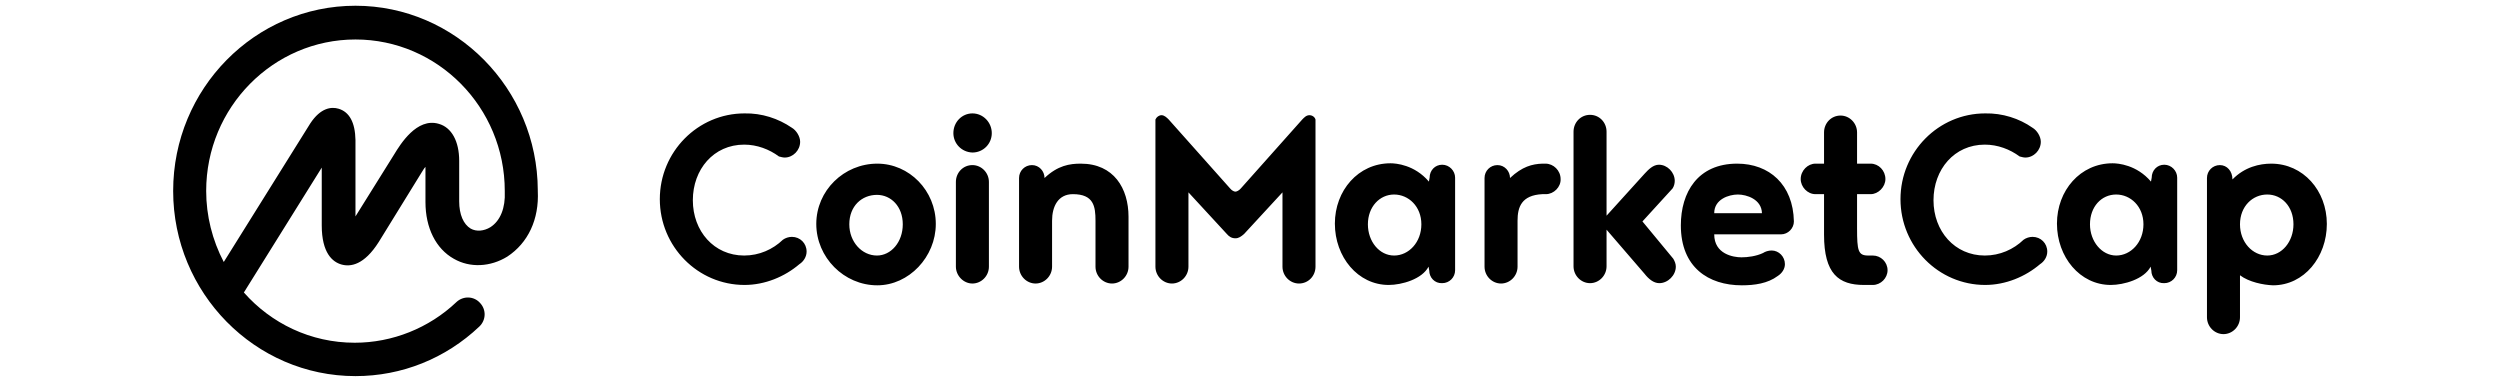
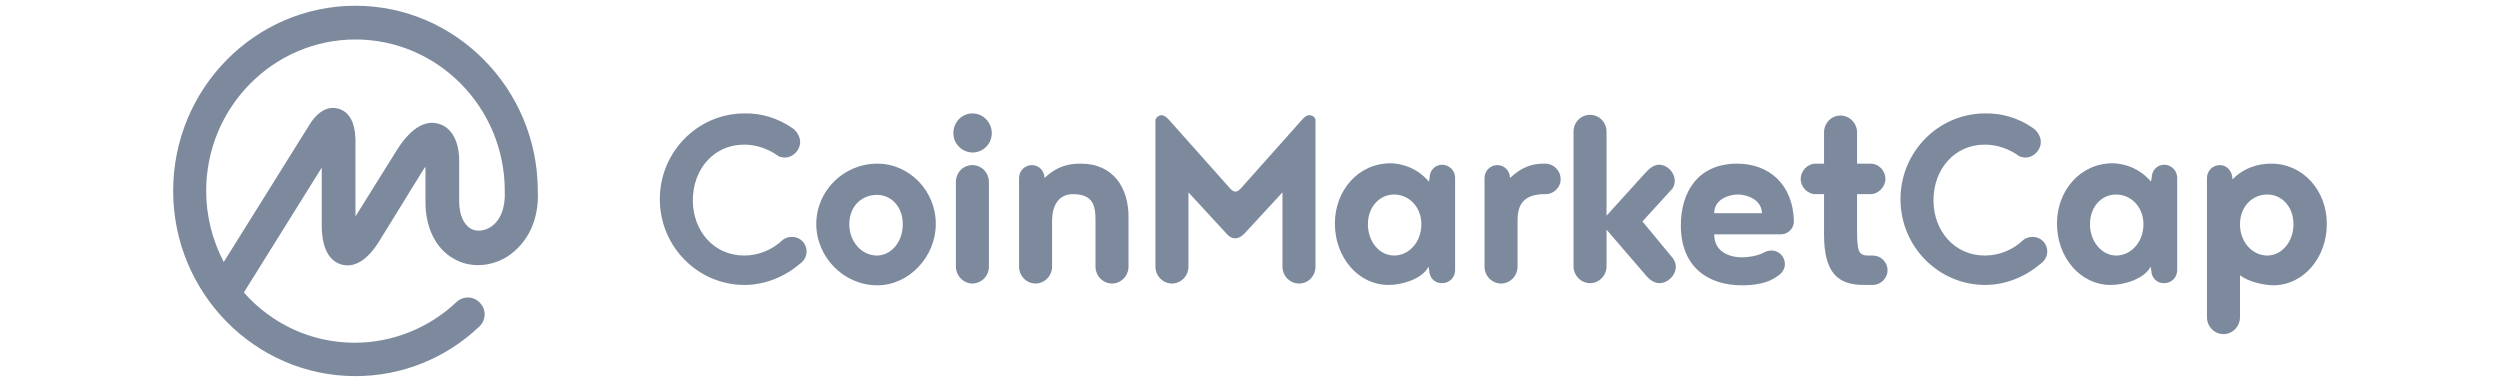
<svg xmlns="http://www.w3.org/2000/svg" width="216" height="33" viewBox="0 0 216 33" fill="none">
-   <path d="M42.372 19.628C41.814 19.969 41.163 20.031 40.667 19.752C40.047 19.38 39.674 18.543 39.674 17.395V13.891C39.674 12.217 39.023 11.008 37.907 10.698C36.016 10.139 34.589 12.465 34.062 13.333L30.713 18.698V12.093C30.682 10.574 30.186 9.674 29.256 9.395C28.636 9.209 27.705 9.302 26.806 10.667L19.333 22.636C18.341 20.744 17.814 18.636 17.814 16.496C17.814 9.271 23.612 3.411 30.713 3.411C37.814 3.411 43.612 9.271 43.612 16.496V16.527V16.558C43.674 17.953 43.24 19.07 42.372 19.628ZM46.465 16.496V16.465V16.434C46.434 7.659 39.364 0.496 30.713 0.496C22.031 0.496 14.961 7.659 14.961 16.496C14.961 25.302 22.031 32.496 30.713 32.496C34.713 32.496 38.496 30.977 41.411 28.217C42 27.659 42.031 26.76 41.473 26.171C40.946 25.581 40.047 25.55 39.457 26.078C39.457 26.078 39.457 26.078 39.426 26.108C37.07 28.341 33.907 29.612 30.651 29.612C26.837 29.612 23.426 27.938 21.07 25.271L27.799 14.481V19.473C27.799 21.86 28.729 22.636 29.504 22.853C30.279 23.07 31.457 22.915 32.729 20.899L36.419 14.915C36.543 14.729 36.636 14.543 36.76 14.419V17.457C36.76 19.69 37.659 21.488 39.209 22.357C40.605 23.163 42.372 23.07 43.83 22.171C45.628 20.992 46.589 18.946 46.465 16.496ZM68.419 11.039C68.791 11.256 69.132 11.783 69.132 12.248C69.132 12.992 68.512 13.612 67.799 13.612C67.612 13.612 67.457 13.55 67.302 13.519C66.465 12.899 65.411 12.496 64.295 12.496C61.659 12.496 59.861 14.636 59.861 17.302C59.861 19.969 61.69 22.078 64.295 22.078C65.597 22.078 66.775 21.55 67.643 20.713C67.861 20.558 68.139 20.465 68.419 20.465C69.132 20.465 69.69 21.023 69.69 21.736C69.69 22.201 69.411 22.605 69.07 22.822C67.799 23.907 66.093 24.62 64.326 24.62C60.295 24.62 57.008 21.302 57.008 17.209C57.008 13.116 60.295 9.798 64.326 9.798C65.814 9.767 67.24 10.232 68.419 11.039ZM75.799 14.139C78.558 14.139 80.853 16.465 80.853 19.349C80.853 22.201 78.527 24.651 75.799 24.651C72.915 24.651 70.527 22.233 70.527 19.349C70.527 16.465 72.915 14.139 75.799 14.139ZM75.767 22.078C76.977 22.078 78 20.93 78 19.38C78 17.829 76.977 16.837 75.767 16.837C74.465 16.837 73.38 17.798 73.38 19.38C73.38 20.899 74.465 22.078 75.767 22.078ZM82.589 23.039V15.721C82.589 14.915 83.209 14.264 84.016 14.264C84.791 14.264 85.442 14.915 85.442 15.721V23.039C85.442 23.845 84.791 24.496 84.016 24.496C83.24 24.496 82.589 23.814 82.589 23.039ZM82.372 11.504C82.372 10.543 83.116 9.798 84.016 9.798C84.946 9.798 85.69 10.574 85.69 11.504C85.69 12.434 84.946 13.178 84.016 13.178C83.085 13.147 82.372 12.403 82.372 11.504ZM90.899 19.07V23.039C90.899 23.845 90.248 24.496 89.473 24.496C88.698 24.496 88.046 23.845 88.046 23.039V15.38C88.046 14.76 88.543 14.264 89.163 14.264C89.783 14.264 90.248 14.791 90.248 15.38C91.395 14.294 92.419 14.139 93.38 14.139C96.233 14.139 97.504 16.279 97.504 18.729V23.039C97.504 23.845 96.853 24.496 96.078 24.496C95.302 24.496 94.651 23.845 94.651 23.039V19.07C94.651 17.829 94.496 16.775 92.698 16.775C91.426 16.775 90.899 17.829 90.899 19.07ZM106.744 20.589C106.403 20.589 106.186 20.434 106 20.217L102.682 16.62V23.039C102.682 23.845 102.031 24.496 101.256 24.496C100.481 24.496 99.829 23.845 99.829 23.039V10.326C99.922 10.108 100.14 9.953 100.357 9.953C100.605 9.953 100.822 10.171 100.977 10.326L106.279 16.279C106.434 16.465 106.62 16.558 106.744 16.558C106.837 16.558 107.054 16.465 107.209 16.279L112.512 10.326C112.667 10.171 112.853 9.953 113.132 9.953C113.38 9.953 113.597 10.108 113.659 10.326V23.039C113.659 23.845 113.039 24.496 112.233 24.496C111.457 24.496 110.806 23.845 110.806 23.039V16.62L107.488 20.217C107.24 20.434 107.023 20.589 106.744 20.589ZM120.45 22.078C121.721 22.078 122.806 20.93 122.806 19.38C122.806 17.829 121.69 16.806 120.45 16.806C119.209 16.806 118.186 17.86 118.186 19.38C118.186 20.868 119.178 22.078 120.45 22.078ZM123.488 23.38L123.426 23.039C122.868 24.124 121.101 24.62 119.984 24.62C117.318 24.62 115.333 22.201 115.333 19.318C115.333 16.465 117.349 14.108 120.14 14.108C120.605 14.108 122.217 14.232 123.457 15.69L123.519 15.349C123.519 14.729 123.984 14.232 124.605 14.232C125.225 14.232 125.721 14.76 125.721 15.349V23.349C125.721 23.969 125.225 24.465 124.605 24.465C123.953 24.496 123.488 23.969 123.488 23.38ZM133.566 16.775H133.256C131.457 16.868 131.116 17.891 131.116 19.07V23.039C131.116 23.845 130.465 24.496 129.69 24.496C128.915 24.496 128.264 23.845 128.264 23.039V15.38C128.264 14.76 128.76 14.264 129.38 14.264C130 14.264 130.465 14.791 130.465 15.38C131.519 14.388 132.388 14.171 133.256 14.139H133.535C134.217 14.139 134.837 14.729 134.837 15.473C134.868 16.155 134.248 16.775 133.566 16.775ZM144.574 22.357C144.698 22.574 144.791 22.791 144.791 23.039C144.791 23.783 144.109 24.465 143.364 24.465C142.868 24.465 142.434 24.093 142.093 23.659L138.806 19.845V23.008C138.806 23.814 138.155 24.465 137.38 24.465C136.605 24.465 135.953 23.814 135.953 23.008V11.38C135.953 10.574 136.574 9.922 137.38 9.922C138.186 9.922 138.806 10.574 138.806 11.38V18.636L142.093 15.008C142.434 14.636 142.837 14.232 143.333 14.232C144.047 14.232 144.698 14.884 144.698 15.628C144.698 15.845 144.636 16.093 144.512 16.279L141.907 19.132L144.574 22.357ZM150.155 16.806C149.38 16.806 148.109 17.209 148.109 18.419H152.233C152.202 17.209 150.899 16.806 150.155 16.806ZM153.876 20.248H148.109C148.109 21.953 149.752 22.233 150.465 22.233C150.992 22.233 151.736 22.14 152.326 21.86C152.512 21.736 152.791 21.643 153.07 21.643C153.69 21.643 154.217 22.171 154.217 22.822C154.217 23.256 153.938 23.628 153.597 23.845C152.729 24.496 151.581 24.651 150.496 24.651C147.612 24.651 145.225 23.101 145.225 19.473C145.225 16.62 146.682 14.139 150.093 14.139C152.853 14.139 154.93 15.938 154.992 19.132C154.992 19.721 154.496 20.248 153.876 20.248ZM161.814 24.62H161.039C158.868 24.62 157.597 23.659 157.597 20.279V16.775H156.853C156.171 16.775 155.581 16.155 155.581 15.473C155.581 14.729 156.202 14.139 156.853 14.139H157.597V11.442C157.597 10.636 158.217 9.984 159.023 9.984C159.798 9.984 160.45 10.636 160.45 11.442V14.139H161.628C162.31 14.139 162.899 14.729 162.899 15.473C162.899 16.155 162.279 16.775 161.628 16.775H160.45V19.721C160.45 21.674 160.543 22.078 161.411 22.078H161.814C162.496 22.078 163.085 22.636 163.085 23.349C163.085 24.031 162.496 24.62 161.814 24.62ZM175.612 11.039C175.984 11.256 176.326 11.783 176.326 12.248C176.326 12.992 175.705 13.612 174.992 13.612C174.806 13.612 174.651 13.55 174.496 13.519C173.659 12.899 172.605 12.496 171.488 12.496C168.853 12.496 167.054 14.636 167.054 17.302C167.054 19.969 168.884 22.078 171.488 22.078C172.791 22.078 173.969 21.55 174.837 20.713C175.054 20.558 175.333 20.465 175.612 20.465C176.326 20.465 176.884 21.023 176.884 21.736C176.884 22.201 176.605 22.605 176.264 22.822C174.992 23.907 173.287 24.62 171.519 24.62C167.488 24.62 164.202 21.302 164.202 17.209C164.202 13.116 167.488 9.798 171.519 9.798C173.008 9.767 174.465 10.232 175.612 11.039ZM182.837 22.078C184.109 22.078 185.194 20.93 185.194 19.38C185.194 17.829 184.077 16.806 182.837 16.806C181.566 16.806 180.574 17.86 180.574 19.38C180.574 20.868 181.597 22.078 182.837 22.078ZM185.876 23.38L185.814 23.039C185.256 24.124 183.488 24.62 182.372 24.62C179.705 24.62 177.721 22.201 177.721 19.318C177.721 16.465 179.736 14.108 182.527 14.108C182.992 14.108 184.605 14.232 185.845 15.69L185.907 15.349C185.907 14.729 186.372 14.232 186.992 14.232C187.612 14.232 188.109 14.76 188.109 15.349V23.349C188.109 23.969 187.612 24.465 186.992 24.465C186.341 24.496 185.876 23.969 185.876 23.38ZM195.891 22.078C197.163 22.078 198.155 20.868 198.155 19.38C198.155 17.829 197.132 16.806 195.891 16.806C194.62 16.806 193.535 17.829 193.535 19.38C193.535 20.93 194.62 22.078 195.891 22.078ZM193.535 23.783V27.411C193.535 28.217 192.884 28.868 192.109 28.868C191.333 28.868 190.682 28.217 190.682 27.411V15.38C190.682 14.76 191.178 14.264 191.798 14.264C192.419 14.264 192.884 14.791 192.884 15.504C193.938 14.419 195.24 14.139 196.233 14.139C198.992 14.139 201.039 16.465 201.039 19.349C201.039 22.201 199.085 24.651 196.388 24.651C195.55 24.62 194.31 24.372 193.535 23.783Z" fill="black" />
+   <path d="M42.372 19.628C41.814 19.969 41.163 20.031 40.667 19.752C40.047 19.38 39.674 18.543 39.674 17.395V13.891C39.674 12.217 39.023 11.008 37.907 10.698C36.016 10.139 34.589 12.465 34.062 13.333L30.713 18.698V12.093C30.682 10.574 30.186 9.674 29.256 9.395C28.636 9.209 27.705 9.302 26.806 10.667L19.333 22.636C18.341 20.744 17.814 18.636 17.814 16.496C17.814 9.271 23.612 3.411 30.713 3.411C37.814 3.411 43.612 9.271 43.612 16.496V16.527V16.558C43.674 17.953 43.24 19.07 42.372 19.628ZM46.465 16.496V16.465V16.434C46.434 7.659 39.364 0.496 30.713 0.496C22.031 0.496 14.961 7.659 14.961 16.496C14.961 25.302 22.031 32.496 30.713 32.496C34.713 32.496 38.496 30.977 41.411 28.217C42 27.659 42.031 26.76 41.473 26.171C40.946 25.581 40.047 25.55 39.457 26.078C39.457 26.078 39.457 26.078 39.426 26.108C37.07 28.341 33.907 29.612 30.651 29.612C26.837 29.612 23.426 27.938 21.07 25.271L27.799 14.481V19.473C27.799 21.86 28.729 22.636 29.504 22.853C30.279 23.07 31.457 22.915 32.729 20.899L36.419 14.915C36.543 14.729 36.636 14.543 36.76 14.419V17.457C36.76 19.69 37.659 21.488 39.209 22.357C40.605 23.163 42.372 23.07 43.83 22.171C45.628 20.992 46.589 18.946 46.465 16.496ZM68.419 11.039C68.791 11.256 69.132 11.783 69.132 12.248C69.132 12.992 68.512 13.612 67.799 13.612C67.612 13.612 67.457 13.55 67.302 13.519C66.465 12.899 65.411 12.496 64.295 12.496C61.659 12.496 59.861 14.636 59.861 17.302C59.861 19.969 61.69 22.078 64.295 22.078C65.597 22.078 66.775 21.55 67.643 20.713C67.861 20.558 68.139 20.465 68.419 20.465C69.132 20.465 69.69 21.023 69.69 21.736C69.69 22.201 69.411 22.605 69.07 22.822C67.799 23.907 66.093 24.62 64.326 24.62C60.295 24.62 57.008 21.302 57.008 17.209C57.008 13.116 60.295 9.798 64.326 9.798C65.814 9.767 67.24 10.232 68.419 11.039ZM75.799 14.139C78.558 14.139 80.853 16.465 80.853 19.349C80.853 22.201 78.527 24.651 75.799 24.651C72.915 24.651 70.527 22.233 70.527 19.349C70.527 16.465 72.915 14.139 75.799 14.139ZM75.767 22.078C76.977 22.078 78 20.93 78 19.38C78 17.829 76.977 16.837 75.767 16.837C74.465 16.837 73.38 17.798 73.38 19.38C73.38 20.899 74.465 22.078 75.767 22.078ZM82.589 23.039V15.721C82.589 14.915 83.209 14.264 84.016 14.264C84.791 14.264 85.442 14.915 85.442 15.721V23.039C85.442 23.845 84.791 24.496 84.016 24.496C83.24 24.496 82.589 23.814 82.589 23.039ZM82.372 11.504C82.372 10.543 83.116 9.798 84.016 9.798C84.946 9.798 85.69 10.574 85.69 11.504C85.69 12.434 84.946 13.178 84.016 13.178C83.085 13.147 82.372 12.403 82.372 11.504ZM90.899 19.07V23.039C90.899 23.845 90.248 24.496 89.473 24.496C88.698 24.496 88.046 23.845 88.046 23.039V15.38C88.046 14.76 88.543 14.264 89.163 14.264C89.783 14.264 90.248 14.791 90.248 15.38C91.395 14.294 92.419 14.139 93.38 14.139C96.233 14.139 97.504 16.279 97.504 18.729V23.039C97.504 23.845 96.853 24.496 96.078 24.496C95.302 24.496 94.651 23.845 94.651 23.039V19.07C94.651 17.829 94.496 16.775 92.698 16.775C91.426 16.775 90.899 17.829 90.899 19.07ZM106.744 20.589C106.403 20.589 106.186 20.434 106 20.217L102.682 16.62V23.039C102.682 23.845 102.031 24.496 101.256 24.496C100.481 24.496 99.829 23.845 99.829 23.039V10.326C99.922 10.108 100.14 9.953 100.357 9.953C100.605 9.953 100.822 10.171 100.977 10.326L106.279 16.279C106.434 16.465 106.62 16.558 106.744 16.558C106.837 16.558 107.054 16.465 107.209 16.279L112.512 10.326C112.667 10.171 112.853 9.953 113.132 9.953C113.38 9.953 113.597 10.108 113.659 10.326V23.039C113.659 23.845 113.039 24.496 112.233 24.496C111.457 24.496 110.806 23.845 110.806 23.039V16.62L107.488 20.217C107.24 20.434 107.023 20.589 106.744 20.589ZM120.45 22.078C121.721 22.078 122.806 20.93 122.806 19.38C122.806 17.829 121.69 16.806 120.45 16.806C119.209 16.806 118.186 17.86 118.186 19.38C118.186 20.868 119.178 22.078 120.45 22.078ZM123.488 23.38L123.426 23.039C122.868 24.124 121.101 24.62 119.984 24.62C117.318 24.62 115.333 22.201 115.333 19.318C115.333 16.465 117.349 14.108 120.14 14.108C120.605 14.108 122.217 14.232 123.457 15.69L123.519 15.349C123.519 14.729 123.984 14.232 124.605 14.232C125.225 14.232 125.721 14.76 125.721 15.349V23.349C125.721 23.969 125.225 24.465 124.605 24.465C123.953 24.496 123.488 23.969 123.488 23.38ZM133.566 16.775H133.256C131.457 16.868 131.116 17.891 131.116 19.07V23.039C131.116 23.845 130.465 24.496 129.69 24.496C128.915 24.496 128.264 23.845 128.264 23.039V15.38C128.264 14.76 128.76 14.264 129.38 14.264C130 14.264 130.465 14.791 130.465 15.38C131.519 14.388 132.388 14.171 133.256 14.139H133.535C134.217 14.139 134.837 14.729 134.837 15.473C134.868 16.155 134.248 16.775 133.566 16.775ZM144.574 22.357C144.698 22.574 144.791 22.791 144.791 23.039C144.791 23.783 144.109 24.465 143.364 24.465C142.868 24.465 142.434 24.093 142.093 23.659L138.806 19.845V23.008C138.806 23.814 138.155 24.465 137.38 24.465C136.605 24.465 135.953 23.814 135.953 23.008V11.38C135.953 10.574 136.574 9.922 137.38 9.922C138.186 9.922 138.806 10.574 138.806 11.38V18.636L142.093 15.008C142.434 14.636 142.837 14.232 143.333 14.232C144.047 14.232 144.698 14.884 144.698 15.628C144.698 15.845 144.636 16.093 144.512 16.279L141.907 19.132L144.574 22.357ZM150.155 16.806C149.38 16.806 148.109 17.209 148.109 18.419H152.233C152.202 17.209 150.899 16.806 150.155 16.806ZM153.876 20.248H148.109C148.109 21.953 149.752 22.233 150.465 22.233C150.992 22.233 151.736 22.14 152.326 21.86C152.512 21.736 152.791 21.643 153.07 21.643C153.69 21.643 154.217 22.171 154.217 22.822C154.217 23.256 153.938 23.628 153.597 23.845C152.729 24.496 151.581 24.651 150.496 24.651C147.612 24.651 145.225 23.101 145.225 19.473C145.225 16.62 146.682 14.139 150.093 14.139C152.853 14.139 154.93 15.938 154.992 19.132C154.992 19.721 154.496 20.248 153.876 20.248ZM161.814 24.62H161.039C158.868 24.62 157.597 23.659 157.597 20.279V16.775H156.853C156.171 16.775 155.581 16.155 155.581 15.473C155.581 14.729 156.202 14.139 156.853 14.139H157.597V11.442C157.597 10.636 158.217 9.984 159.023 9.984C159.798 9.984 160.45 10.636 160.45 11.442V14.139H161.628C162.31 14.139 162.899 14.729 162.899 15.473C162.899 16.155 162.279 16.775 161.628 16.775H160.45V19.721C160.45 21.674 160.543 22.078 161.411 22.078H161.814C162.496 22.078 163.085 22.636 163.085 23.349C163.085 24.031 162.496 24.62 161.814 24.62ZM175.612 11.039C175.984 11.256 176.326 11.783 176.326 12.248C176.326 12.992 175.705 13.612 174.992 13.612C174.806 13.612 174.651 13.55 174.496 13.519C173.659 12.899 172.605 12.496 171.488 12.496C168.853 12.496 167.054 14.636 167.054 17.302C167.054 19.969 168.884 22.078 171.488 22.078C172.791 22.078 173.969 21.55 174.837 20.713C175.054 20.558 175.333 20.465 175.612 20.465C176.326 20.465 176.884 21.023 176.884 21.736C176.884 22.201 176.605 22.605 176.264 22.822C174.992 23.907 173.287 24.62 171.519 24.62C167.488 24.62 164.202 21.302 164.202 17.209C164.202 13.116 167.488 9.798 171.519 9.798C173.008 9.767 174.465 10.232 175.612 11.039ZM182.837 22.078C184.109 22.078 185.194 20.93 185.194 19.38C185.194 17.829 184.077 16.806 182.837 16.806C181.566 16.806 180.574 17.86 180.574 19.38C180.574 20.868 181.597 22.078 182.837 22.078ZM185.876 23.38L185.814 23.039C185.256 24.124 183.488 24.62 182.372 24.62C179.705 24.62 177.721 22.201 177.721 19.318C177.721 16.465 179.736 14.108 182.527 14.108C182.992 14.108 184.605 14.232 185.845 15.69L185.907 15.349C185.907 14.729 186.372 14.232 186.992 14.232C187.612 14.232 188.109 14.76 188.109 15.349V23.349C188.109 23.969 187.612 24.465 186.992 24.465C186.341 24.496 185.876 23.969 185.876 23.38ZM195.891 22.078C197.163 22.078 198.155 20.868 198.155 19.38C198.155 17.829 197.132 16.806 195.891 16.806C194.62 16.806 193.535 17.829 193.535 19.38C193.535 20.93 194.62 22.078 195.891 22.078ZM193.535 23.783V27.411C193.535 28.217 192.884 28.868 192.109 28.868C191.333 28.868 190.682 28.217 190.682 27.411V15.38C190.682 14.76 191.178 14.264 191.798 14.264C192.419 14.264 192.884 14.791 192.884 15.504C193.938 14.419 195.24 14.139 196.233 14.139C198.992 14.139 201.039 16.465 201.039 19.349C201.039 22.201 199.085 24.651 196.388 24.651C195.55 24.62 194.31 24.372 193.535 23.783Z" fill="#7D8A9E" />
</svg>
